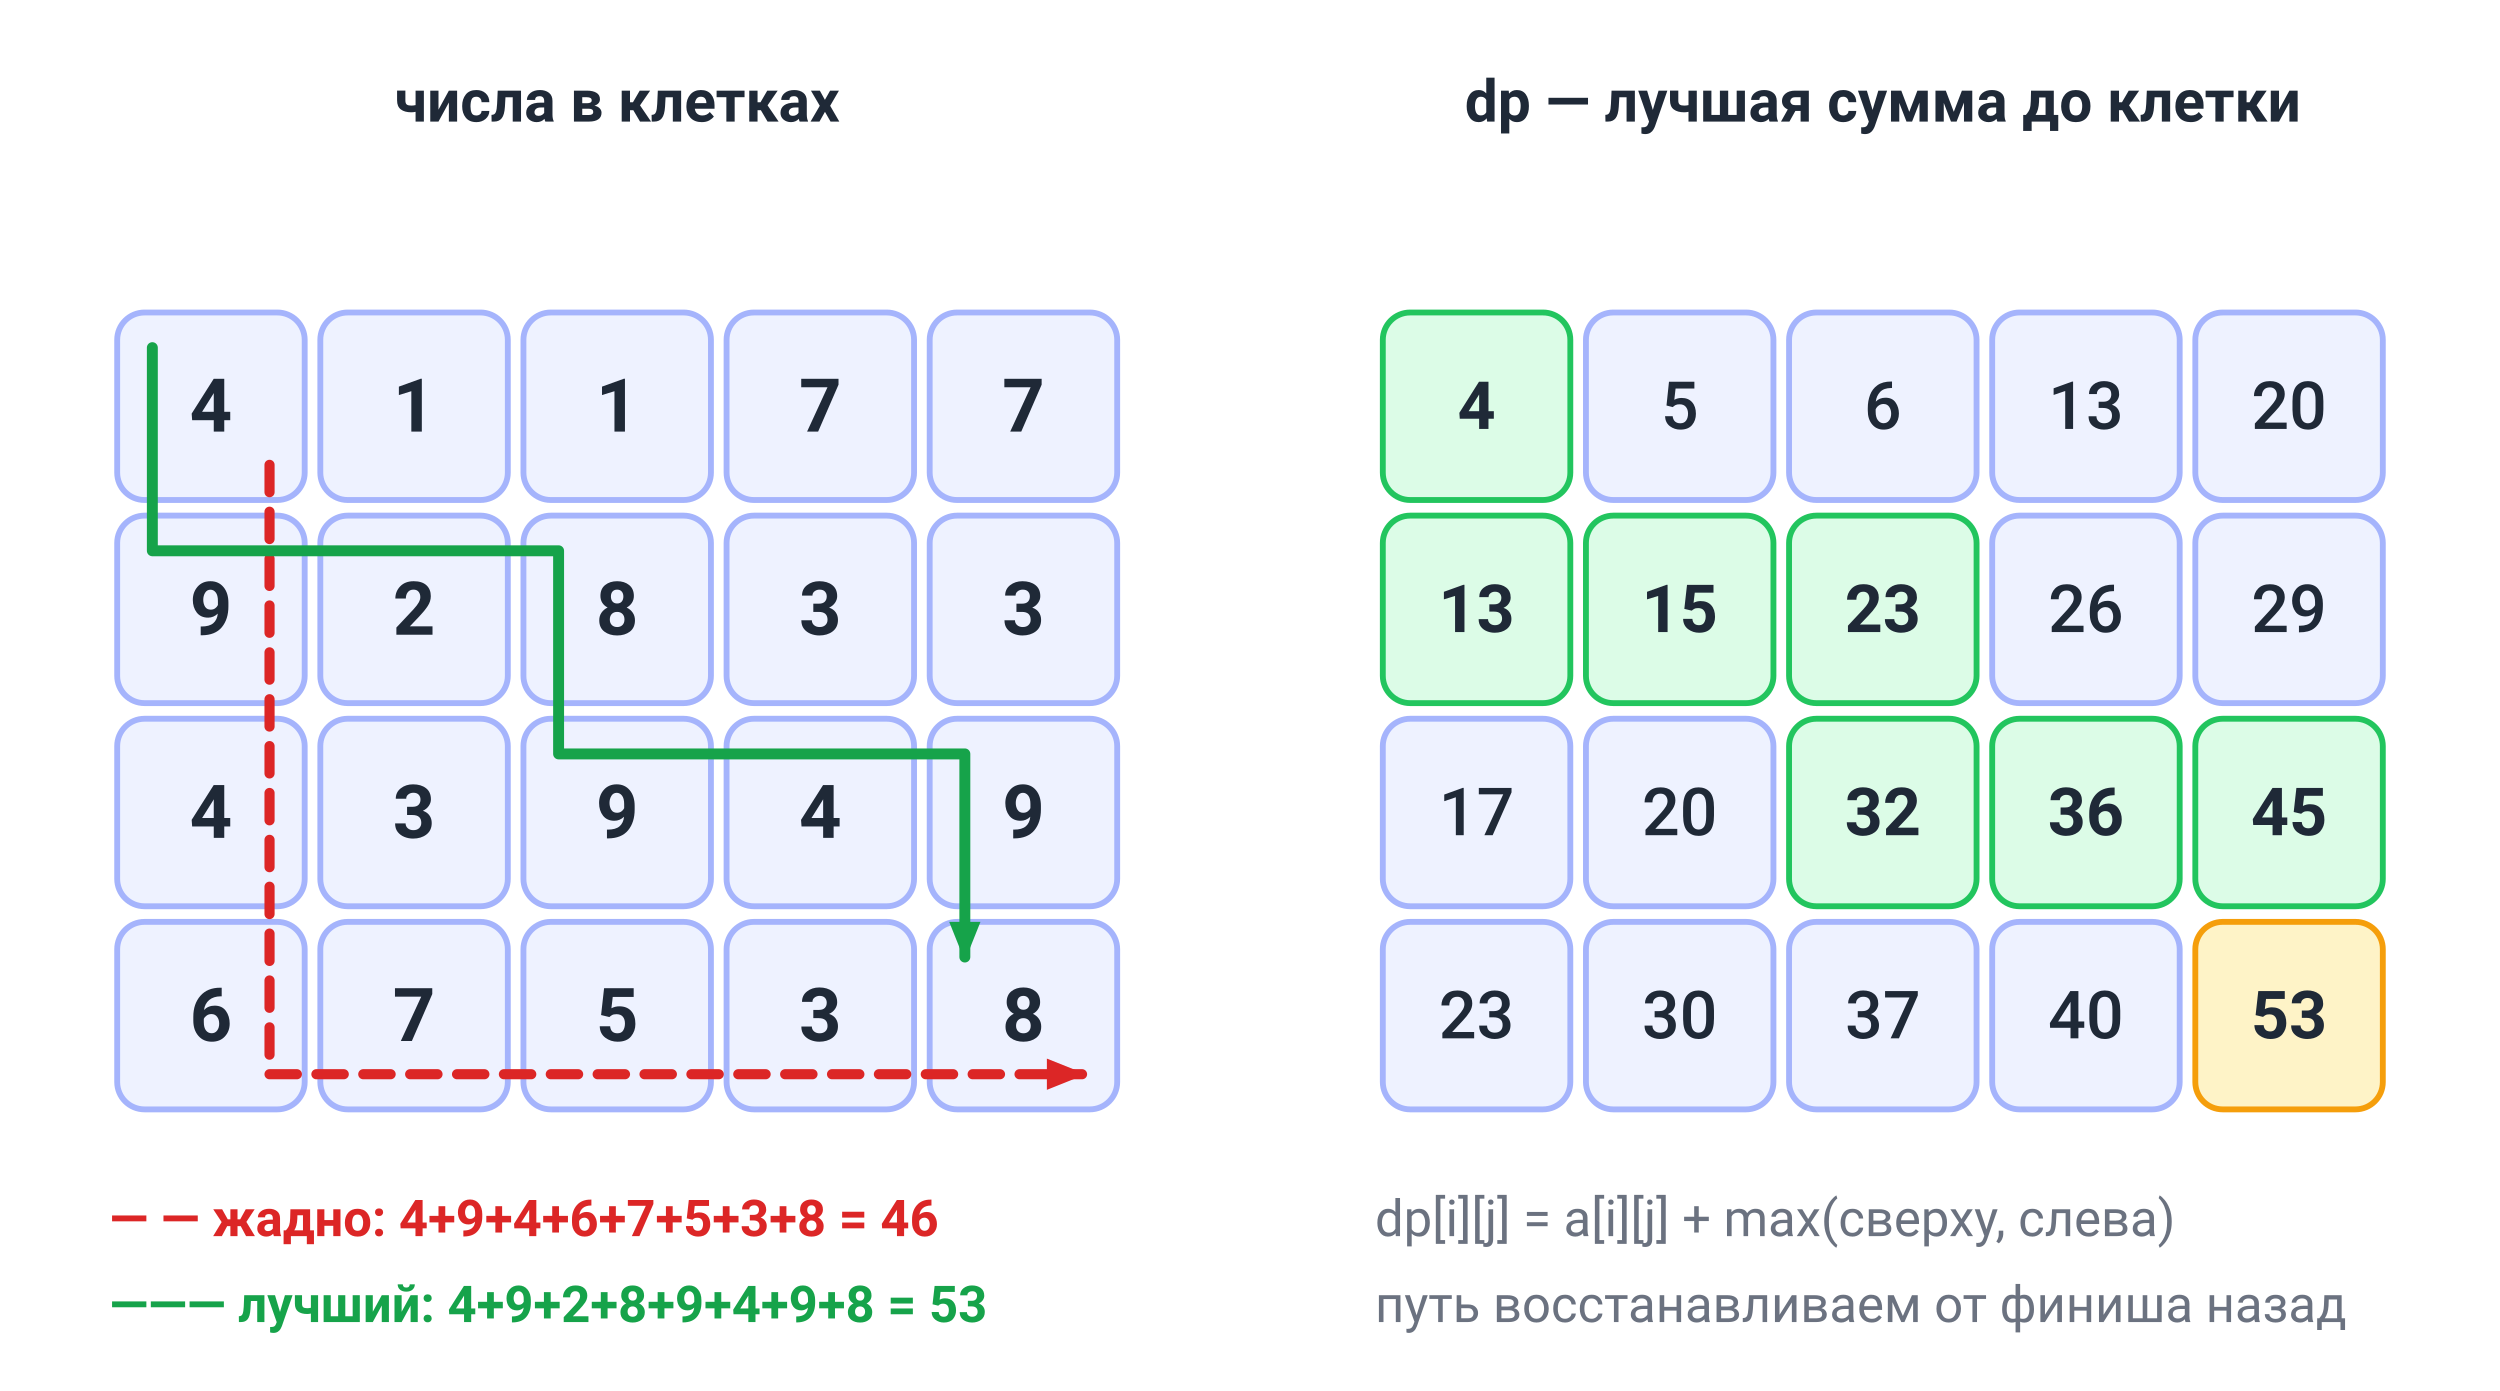
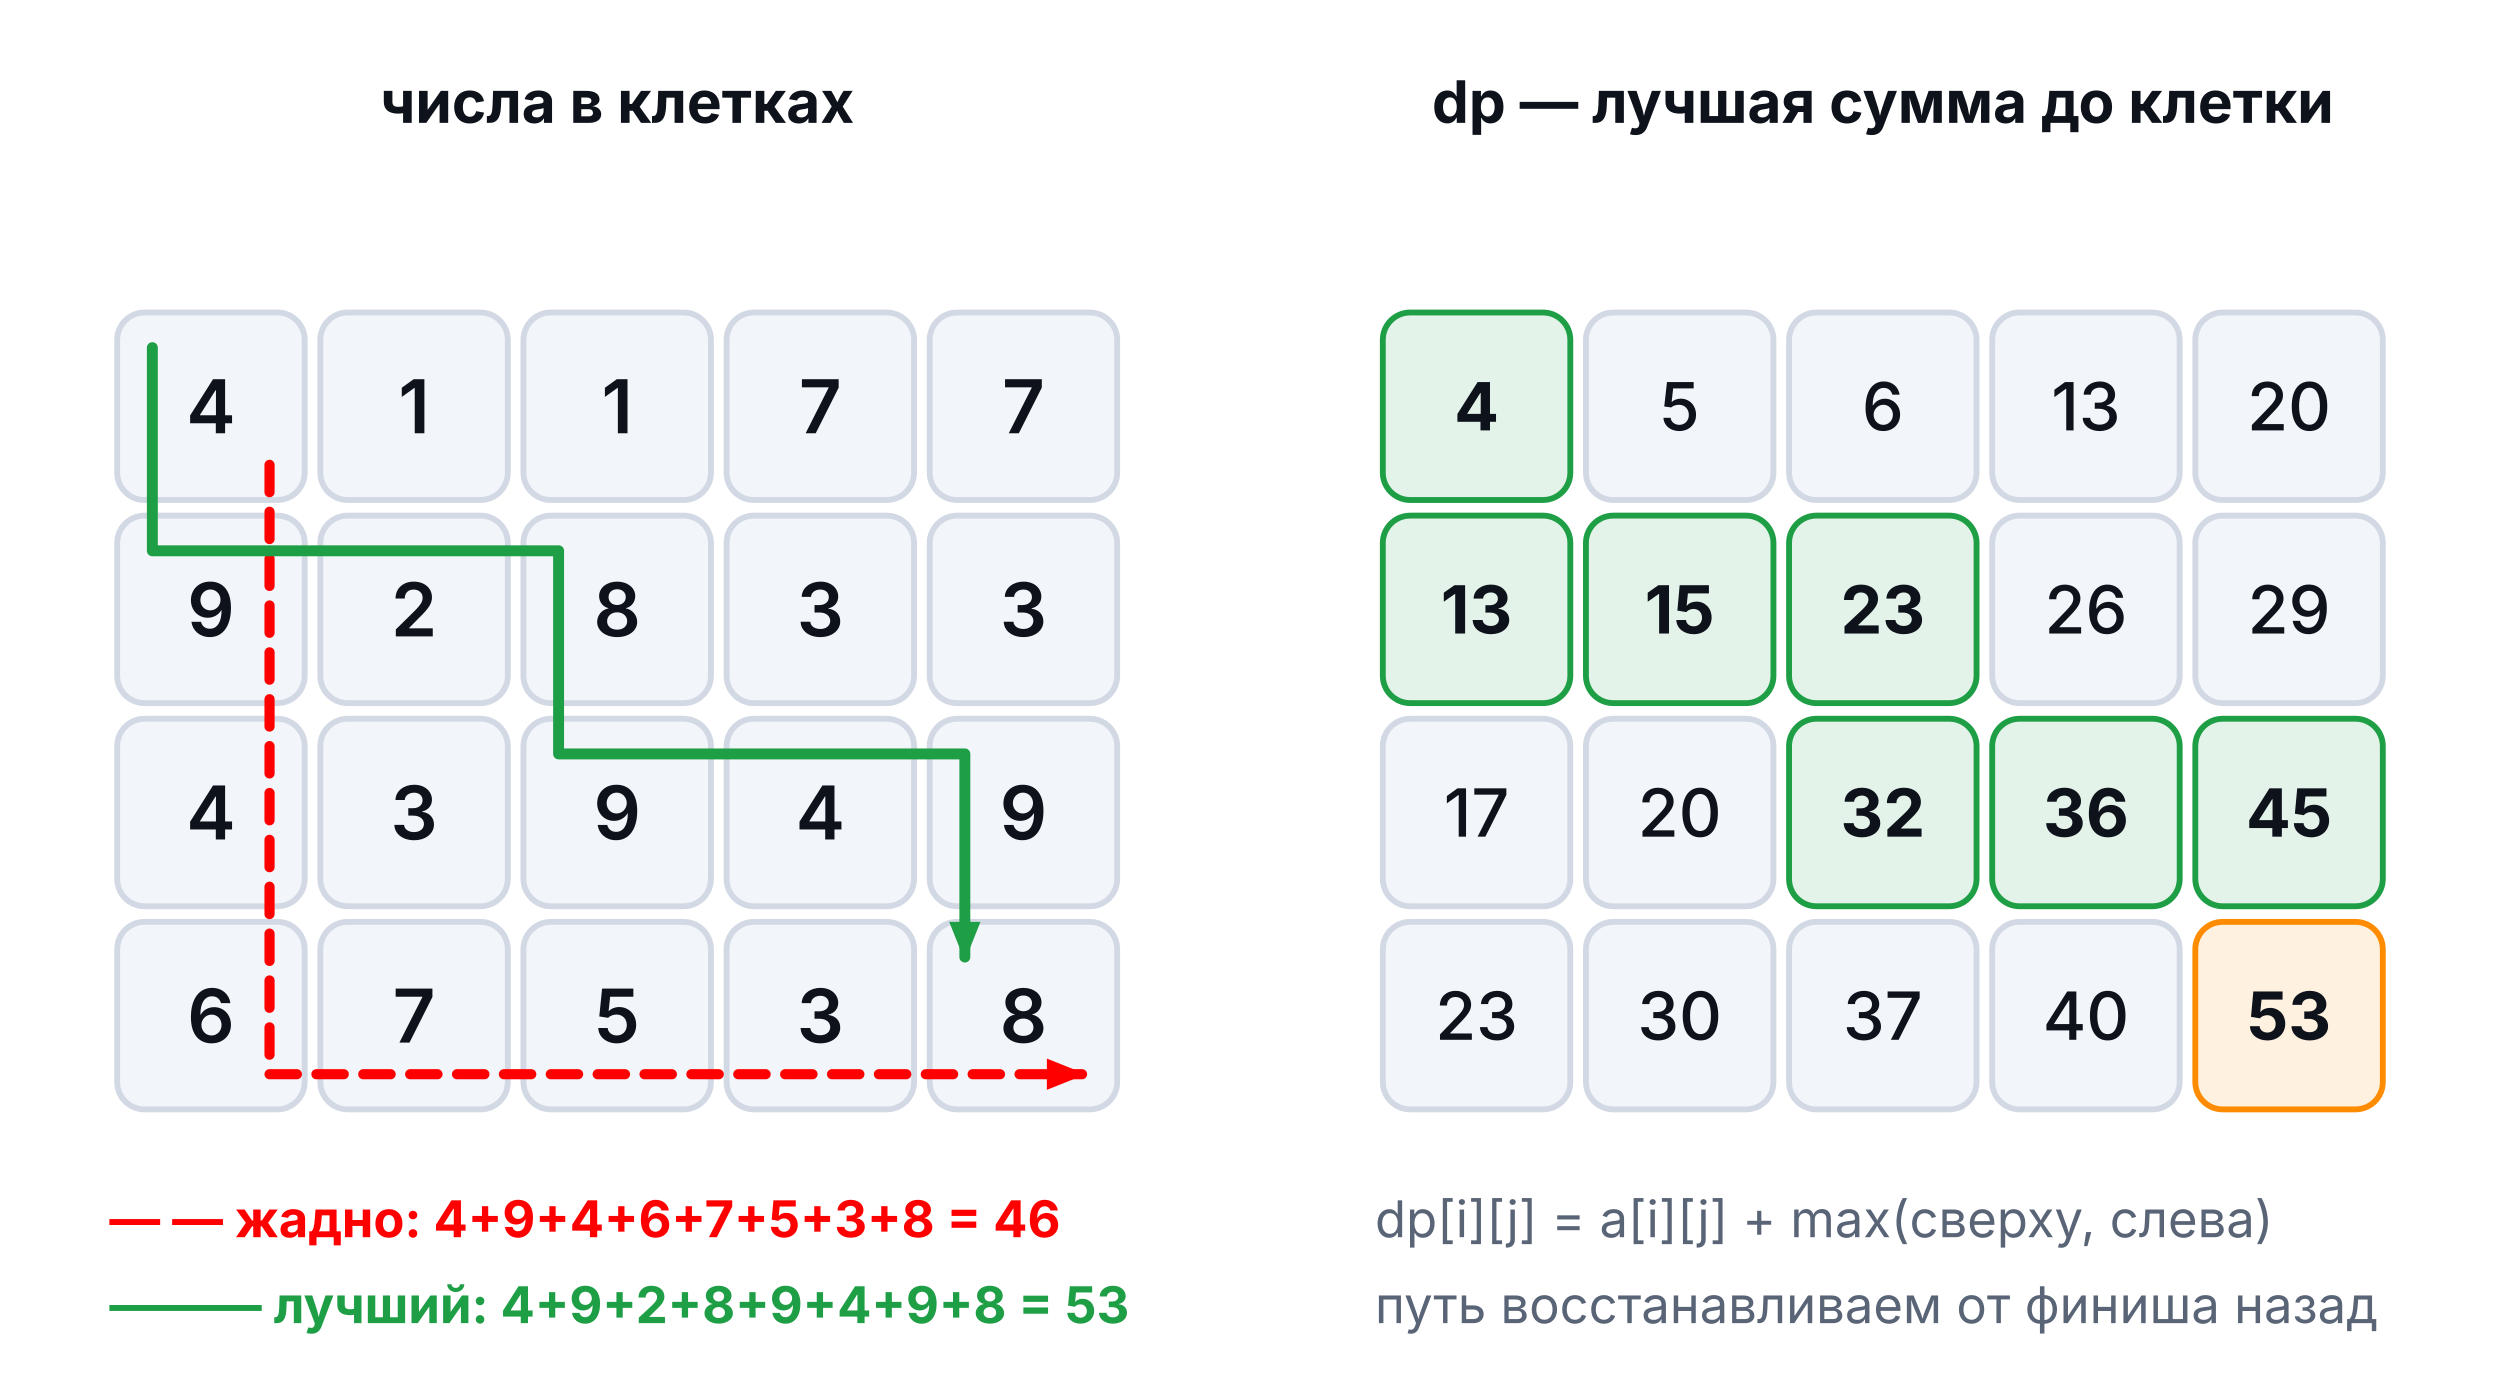
- <svg xmlns="http://www.w3.org/2000/svg" width="640" height="356" viewBox="0 0 640 356" font-family="'Segoe UI', Roboto, 'Helvetica Neue', Arial, sans-serif" role="img">
+ <svg xmlns="http://www.w3.org/2000/svg" width="640" height="356" viewBox="0 0 640 356" font-family="Inter, system-ui, 'Segoe UI', Roboto, Arial, sans-serif" role="img">
  <defs>
    <marker id="ah-good" viewBox="0 0 10 10" refX="9" refY="5" markerWidth="10" markerHeight="10" markerUnits="userSpaceOnUse" orient="auto-start-reverse">
-       <path d="M0,1 L10,5 L0,9 z" fill="#16a34a" />
+       <path d="M0,1 L10,5 L0,9 z" fill="#1e9e45" />
    </marker>
    <marker id="ah-red" viewBox="0 0 10 10" refX="9" refY="5" markerWidth="10" markerHeight="10" markerUnits="userSpaceOnUse" orient="auto-start-reverse">
-       <path d="M0,1 L10,5 L0,9 z" fill="#dc2626" />
+       <path d="M0,1 L10,5 L0,9 z" fill="#ff0000" />
    </marker>
  </defs>
-   <text x="158.0" y="26.0" font-size="15" fill="#1f2937" font-weight="700" text-anchor="middle" dominant-baseline="central">числа в клетках</text>
-   <text x="482.0" y="26.0" font-size="15" fill="#1f2937" font-weight="700" text-anchor="middle" dominant-baseline="central">dp — лучшая сумма до клетки</text>
-   <rect x="30.0" y="80.0" width="48.0" height="48.0" rx="7" fill="#eef2ff" stroke="#a5b4fc" stroke-width="1.5" />
-   <text x="54.0" y="104.0" font-size="19" fill="#1f2937" font-weight="600" text-anchor="middle" dominant-baseline="central">4</text>
-   <rect x="354.0" y="80.0" width="48.0" height="48.0" rx="7" fill="#dcfce7" stroke="#22c55e" stroke-width="1.5" />
-   <text x="378.0" y="104.0" font-size="17" fill="#1f2937" font-weight="700" text-anchor="middle" dominant-baseline="central">4</text>
-   <rect x="82.0" y="80.0" width="48.0" height="48.0" rx="7" fill="#eef2ff" stroke="#a5b4fc" stroke-width="1.5" />
-   <text x="106.0" y="104.0" font-size="19" fill="#1f2937" font-weight="600" text-anchor="middle" dominant-baseline="central">1</text>
-   <rect x="406.0" y="80.0" width="48.0" height="48.0" rx="7" fill="#eef2ff" stroke="#a5b4fc" stroke-width="1.5" />
-   <text x="430.0" y="104.0" font-size="17" fill="#1f2937" font-weight="500" text-anchor="middle" dominant-baseline="central">5</text>
-   <rect x="134.0" y="80.0" width="48.0" height="48.0" rx="7" fill="#eef2ff" stroke="#a5b4fc" stroke-width="1.5" />
-   <text x="158.0" y="104.0" font-size="19" fill="#1f2937" font-weight="600" text-anchor="middle" dominant-baseline="central">1</text>
-   <rect x="458.0" y="80.0" width="48.0" height="48.0" rx="7" fill="#eef2ff" stroke="#a5b4fc" stroke-width="1.5" />
-   <text x="482.0" y="104.0" font-size="17" fill="#1f2937" font-weight="500" text-anchor="middle" dominant-baseline="central">6</text>
-   <rect x="186.0" y="80.0" width="48.0" height="48.0" rx="7" fill="#eef2ff" stroke="#a5b4fc" stroke-width="1.5" />
-   <text x="210.0" y="104.0" font-size="19" fill="#1f2937" font-weight="600" text-anchor="middle" dominant-baseline="central">7</text>
-   <rect x="510.0" y="80.0" width="48.0" height="48.0" rx="7" fill="#eef2ff" stroke="#a5b4fc" stroke-width="1.5" />
-   <text x="534.0" y="104.0" font-size="17" fill="#1f2937" font-weight="500" text-anchor="middle" dominant-baseline="central">13</text>
-   <rect x="238.0" y="80.0" width="48.0" height="48.0" rx="7" fill="#eef2ff" stroke="#a5b4fc" stroke-width="1.5" />
-   <text x="262.0" y="104.0" font-size="19" fill="#1f2937" font-weight="600" text-anchor="middle" dominant-baseline="central">7</text>
-   <rect x="562.0" y="80.0" width="48.0" height="48.0" rx="7" fill="#eef2ff" stroke="#a5b4fc" stroke-width="1.5" />
-   <text x="586.0" y="104.0" font-size="17" fill="#1f2937" font-weight="500" text-anchor="middle" dominant-baseline="central">20</text>
-   <rect x="30.0" y="132.0" width="48.0" height="48.0" rx="7" fill="#eef2ff" stroke="#a5b4fc" stroke-width="1.5" />
-   <text x="54.0" y="156.0" font-size="19" fill="#1f2937" font-weight="600" text-anchor="middle" dominant-baseline="central">9</text>
-   <rect x="354.0" y="132.0" width="48.0" height="48.0" rx="7" fill="#dcfce7" stroke="#22c55e" stroke-width="1.5" />
-   <text x="378.0" y="156.0" font-size="17" fill="#1f2937" font-weight="700" text-anchor="middle" dominant-baseline="central">13</text>
-   <rect x="82.0" y="132.0" width="48.0" height="48.0" rx="7" fill="#eef2ff" stroke="#a5b4fc" stroke-width="1.5" />
-   <text x="106.0" y="156.0" font-size="19" fill="#1f2937" font-weight="600" text-anchor="middle" dominant-baseline="central">2</text>
-   <rect x="406.0" y="132.0" width="48.0" height="48.0" rx="7" fill="#dcfce7" stroke="#22c55e" stroke-width="1.5" />
-   <text x="430.0" y="156.0" font-size="17" fill="#1f2937" font-weight="700" text-anchor="middle" dominant-baseline="central">15</text>
-   <rect x="134.0" y="132.0" width="48.0" height="48.0" rx="7" fill="#eef2ff" stroke="#a5b4fc" stroke-width="1.5" />
-   <text x="158.0" y="156.0" font-size="19" fill="#1f2937" font-weight="600" text-anchor="middle" dominant-baseline="central">8</text>
-   <rect x="458.0" y="132.0" width="48.0" height="48.0" rx="7" fill="#dcfce7" stroke="#22c55e" stroke-width="1.5" />
-   <text x="482.0" y="156.0" font-size="17" fill="#1f2937" font-weight="700" text-anchor="middle" dominant-baseline="central">23</text>
-   <rect x="186.0" y="132.0" width="48.0" height="48.0" rx="7" fill="#eef2ff" stroke="#a5b4fc" stroke-width="1.5" />
-   <text x="210.0" y="156.0" font-size="19" fill="#1f2937" font-weight="600" text-anchor="middle" dominant-baseline="central">3</text>
-   <rect x="510.0" y="132.0" width="48.0" height="48.0" rx="7" fill="#eef2ff" stroke="#a5b4fc" stroke-width="1.5" />
-   <text x="534.0" y="156.0" font-size="17" fill="#1f2937" font-weight="500" text-anchor="middle" dominant-baseline="central">26</text>
-   <rect x="238.0" y="132.0" width="48.0" height="48.0" rx="7" fill="#eef2ff" stroke="#a5b4fc" stroke-width="1.5" />
-   <text x="262.0" y="156.0" font-size="19" fill="#1f2937" font-weight="600" text-anchor="middle" dominant-baseline="central">3</text>
-   <rect x="562.0" y="132.0" width="48.0" height="48.0" rx="7" fill="#eef2ff" stroke="#a5b4fc" stroke-width="1.5" />
-   <text x="586.0" y="156.0" font-size="17" fill="#1f2937" font-weight="500" text-anchor="middle" dominant-baseline="central">29</text>
-   <rect x="30.0" y="184.0" width="48.0" height="48.0" rx="7" fill="#eef2ff" stroke="#a5b4fc" stroke-width="1.5" />
-   <text x="54.0" y="208.0" font-size="19" fill="#1f2937" font-weight="600" text-anchor="middle" dominant-baseline="central">4</text>
-   <rect x="354.0" y="184.0" width="48.0" height="48.0" rx="7" fill="#eef2ff" stroke="#a5b4fc" stroke-width="1.5" />
-   <text x="378.0" y="208.0" font-size="17" fill="#1f2937" font-weight="500" text-anchor="middle" dominant-baseline="central">17</text>
-   <rect x="82.0" y="184.0" width="48.0" height="48.0" rx="7" fill="#eef2ff" stroke="#a5b4fc" stroke-width="1.5" />
-   <text x="106.0" y="208.0" font-size="19" fill="#1f2937" font-weight="600" text-anchor="middle" dominant-baseline="central">3</text>
-   <rect x="406.0" y="184.0" width="48.0" height="48.0" rx="7" fill="#eef2ff" stroke="#a5b4fc" stroke-width="1.5" />
-   <text x="430.0" y="208.0" font-size="17" fill="#1f2937" font-weight="500" text-anchor="middle" dominant-baseline="central">20</text>
-   <rect x="134.0" y="184.0" width="48.0" height="48.0" rx="7" fill="#eef2ff" stroke="#a5b4fc" stroke-width="1.5" />
-   <text x="158.0" y="208.0" font-size="19" fill="#1f2937" font-weight="600" text-anchor="middle" dominant-baseline="central">9</text>
-   <rect x="458.0" y="184.0" width="48.0" height="48.0" rx="7" fill="#dcfce7" stroke="#22c55e" stroke-width="1.5" />
-   <text x="482.0" y="208.0" font-size="17" fill="#1f2937" font-weight="700" text-anchor="middle" dominant-baseline="central">32</text>
-   <rect x="186.0" y="184.0" width="48.0" height="48.0" rx="7" fill="#eef2ff" stroke="#a5b4fc" stroke-width="1.5" />
-   <text x="210.0" y="208.0" font-size="19" fill="#1f2937" font-weight="600" text-anchor="middle" dominant-baseline="central">4</text>
-   <rect x="510.0" y="184.0" width="48.0" height="48.0" rx="7" fill="#dcfce7" stroke="#22c55e" stroke-width="1.5" />
-   <text x="534.0" y="208.0" font-size="17" fill="#1f2937" font-weight="700" text-anchor="middle" dominant-baseline="central">36</text>
-   <rect x="238.0" y="184.0" width="48.0" height="48.0" rx="7" fill="#eef2ff" stroke="#a5b4fc" stroke-width="1.5" />
-   <text x="262.0" y="208.0" font-size="19" fill="#1f2937" font-weight="600" text-anchor="middle" dominant-baseline="central">9</text>
-   <rect x="562.0" y="184.0" width="48.0" height="48.0" rx="7" fill="#dcfce7" stroke="#22c55e" stroke-width="1.5" />
-   <text x="586.0" y="208.0" font-size="17" fill="#1f2937" font-weight="700" text-anchor="middle" dominant-baseline="central">45</text>
-   <rect x="30.0" y="236.0" width="48.0" height="48.0" rx="7" fill="#eef2ff" stroke="#a5b4fc" stroke-width="1.5" />
-   <text x="54.0" y="260.0" font-size="19" fill="#1f2937" font-weight="600" text-anchor="middle" dominant-baseline="central">6</text>
-   <rect x="354.0" y="236.0" width="48.0" height="48.0" rx="7" fill="#eef2ff" stroke="#a5b4fc" stroke-width="1.5" />
-   <text x="378.0" y="260.0" font-size="17" fill="#1f2937" font-weight="500" text-anchor="middle" dominant-baseline="central">23</text>
-   <rect x="82.0" y="236.0" width="48.0" height="48.0" rx="7" fill="#eef2ff" stroke="#a5b4fc" stroke-width="1.5" />
-   <text x="106.0" y="260.0" font-size="19" fill="#1f2937" font-weight="600" text-anchor="middle" dominant-baseline="central">7</text>
-   <rect x="406.0" y="236.0" width="48.0" height="48.0" rx="7" fill="#eef2ff" stroke="#a5b4fc" stroke-width="1.5" />
-   <text x="430.0" y="260.0" font-size="17" fill="#1f2937" font-weight="500" text-anchor="middle" dominant-baseline="central">30</text>
-   <rect x="134.0" y="236.0" width="48.0" height="48.0" rx="7" fill="#eef2ff" stroke="#a5b4fc" stroke-width="1.5" />
-   <text x="158.0" y="260.0" font-size="19" fill="#1f2937" font-weight="600" text-anchor="middle" dominant-baseline="central">5</text>
-   <rect x="458.0" y="236.0" width="48.0" height="48.0" rx="7" fill="#eef2ff" stroke="#a5b4fc" stroke-width="1.5" />
-   <text x="482.0" y="260.0" font-size="17" fill="#1f2937" font-weight="500" text-anchor="middle" dominant-baseline="central">37</text>
-   <rect x="186.0" y="236.0" width="48.0" height="48.0" rx="7" fill="#eef2ff" stroke="#a5b4fc" stroke-width="1.5" />
-   <text x="210.0" y="260.0" font-size="19" fill="#1f2937" font-weight="600" text-anchor="middle" dominant-baseline="central">3</text>
-   <rect x="510.0" y="236.0" width="48.0" height="48.0" rx="7" fill="#eef2ff" stroke="#a5b4fc" stroke-width="1.5" />
-   <text x="534.0" y="260.0" font-size="17" fill="#1f2937" font-weight="500" text-anchor="middle" dominant-baseline="central">40</text>
-   <rect x="238.0" y="236.0" width="48.0" height="48.0" rx="7" fill="#eef2ff" stroke="#a5b4fc" stroke-width="1.5" />
-   <text x="262.0" y="260.0" font-size="19" fill="#1f2937" font-weight="600" text-anchor="middle" dominant-baseline="central">8</text>
-   <rect x="562.0" y="236.0" width="48.0" height="48.0" rx="7" fill="#fef3c7" stroke="#f59e0b" stroke-width="1.5" />
-   <text x="586.0" y="260.0" font-size="17" fill="#1f2937" font-weight="700" text-anchor="middle" dominant-baseline="central">53</text>
-   <path d="M69,119 L69,171 L69,223 L69,275 L121,275 L173,275 L225,275 L277,275" fill="none" stroke="#dc2626" stroke-width="2.6" stroke-linecap="round" stroke-linejoin="round" stroke-dasharray="7 5" marker-end="url(#ah-red)" />
-   <path d="M39,89 L39,141 L91,141 L143,141 L143,193 L195,193 L247,193 L247,245" fill="none" stroke="#16a34a" stroke-width="2.8" stroke-linecap="round" stroke-linejoin="round" marker-end="url(#ah-good)" />
-   <text x="28.0" y="312.0" font-size="13" fill="#dc2626" font-weight="700" text-anchor="start" dominant-baseline="central">— — жадно: 4+9+4+6+7+5+3+8 = 46</text>
-   <text x="28.0" y="334.0" font-size="13" fill="#16a34a" font-weight="700" text-anchor="start" dominant-baseline="central">——— лучший: 4+9+2+8+9+4+9+8 = 53</text>
-   <text x="352.0" y="312.0" font-size="13" fill="#6b7280" font-weight="400" text-anchor="start" dominant-baseline="central">dp[i][j] = a[i][j] + max(сверху, слева)</text>
-   <text x="352.0" y="334.0" font-size="13" fill="#6b7280" font-weight="400" text-anchor="start" dominant-baseline="central">путь восстанавливаем от финиша назад</text>
+   <text x="158.0" y="26.0" font-size="15" fill="#0d121b" font-weight="700" text-anchor="middle" dominant-baseline="central">числа в клетках</text>
+   <text x="482.0" y="26.0" font-size="15" fill="#0d121b" font-weight="700" text-anchor="middle" dominant-baseline="central">dp — лучшая сумма до клетки</text>
+   <rect x="30.0" y="80.0" width="48.0" height="48.0" rx="7" fill="#f2f5f9" stroke="#d2d9e4" stroke-width="1.5" />
+   <text x="54.0" y="104.0" font-size="19" fill="#0d121b" font-weight="600" text-anchor="middle" dominant-baseline="central">4</text>
+   <rect x="354.0" y="80.0" width="48.0" height="48.0" rx="7" fill="#e4f3e9" stroke="#1e9e45" stroke-width="1.5" />
+   <text x="378.0" y="104.0" font-size="17" fill="#0d121b" font-weight="700" text-anchor="middle" dominant-baseline="central">4</text>
+   <rect x="82.0" y="80.0" width="48.0" height="48.0" rx="7" fill="#f2f5f9" stroke="#d2d9e4" stroke-width="1.5" />
+   <text x="106.0" y="104.0" font-size="19" fill="#0d121b" font-weight="600" text-anchor="middle" dominant-baseline="central">1</text>
+   <rect x="406.0" y="80.0" width="48.0" height="48.0" rx="7" fill="#f2f5f9" stroke="#d2d9e4" stroke-width="1.5" />
+   <text x="430.0" y="104.0" font-size="17" fill="#0d121b" font-weight="500" text-anchor="middle" dominant-baseline="central">5</text>
+   <rect x="134.0" y="80.0" width="48.0" height="48.0" rx="7" fill="#f2f5f9" stroke="#d2d9e4" stroke-width="1.5" />
+   <text x="158.0" y="104.0" font-size="19" fill="#0d121b" font-weight="600" text-anchor="middle" dominant-baseline="central">1</text>
+   <rect x="458.0" y="80.0" width="48.0" height="48.0" rx="7" fill="#f2f5f9" stroke="#d2d9e4" stroke-width="1.5" />
+   <text x="482.0" y="104.0" font-size="17" fill="#0d121b" font-weight="500" text-anchor="middle" dominant-baseline="central">6</text>
+   <rect x="186.0" y="80.0" width="48.0" height="48.0" rx="7" fill="#f2f5f9" stroke="#d2d9e4" stroke-width="1.5" />
+   <text x="210.0" y="104.0" font-size="19" fill="#0d121b" font-weight="600" text-anchor="middle" dominant-baseline="central">7</text>
+   <rect x="510.0" y="80.0" width="48.0" height="48.0" rx="7" fill="#f2f5f9" stroke="#d2d9e4" stroke-width="1.5" />
+   <text x="534.0" y="104.0" font-size="17" fill="#0d121b" font-weight="500" text-anchor="middle" dominant-baseline="central">13</text>
+   <rect x="238.0" y="80.0" width="48.0" height="48.0" rx="7" fill="#f2f5f9" stroke="#d2d9e4" stroke-width="1.5" />
+   <text x="262.0" y="104.0" font-size="19" fill="#0d121b" font-weight="600" text-anchor="middle" dominant-baseline="central">7</text>
+   <rect x="562.0" y="80.0" width="48.0" height="48.0" rx="7" fill="#f2f5f9" stroke="#d2d9e4" stroke-width="1.5" />
+   <text x="586.0" y="104.0" font-size="17" fill="#0d121b" font-weight="500" text-anchor="middle" dominant-baseline="central">20</text>
+   <rect x="30.0" y="132.0" width="48.0" height="48.0" rx="7" fill="#f2f5f9" stroke="#d2d9e4" stroke-width="1.5" />
+   <text x="54.0" y="156.0" font-size="19" fill="#0d121b" font-weight="600" text-anchor="middle" dominant-baseline="central">9</text>
+   <rect x="354.0" y="132.0" width="48.0" height="48.0" rx="7" fill="#e4f3e9" stroke="#1e9e45" stroke-width="1.5" />
+   <text x="378.0" y="156.0" font-size="17" fill="#0d121b" font-weight="700" text-anchor="middle" dominant-baseline="central">13</text>
+   <rect x="82.0" y="132.0" width="48.0" height="48.0" rx="7" fill="#f2f5f9" stroke="#d2d9e4" stroke-width="1.5" />
+   <text x="106.0" y="156.0" font-size="19" fill="#0d121b" font-weight="600" text-anchor="middle" dominant-baseline="central">2</text>
+   <rect x="406.0" y="132.0" width="48.0" height="48.0" rx="7" fill="#e4f3e9" stroke="#1e9e45" stroke-width="1.5" />
+   <text x="430.0" y="156.0" font-size="17" fill="#0d121b" font-weight="700" text-anchor="middle" dominant-baseline="central">15</text>
+   <rect x="134.0" y="132.0" width="48.0" height="48.0" rx="7" fill="#f2f5f9" stroke="#d2d9e4" stroke-width="1.5" />
+   <text x="158.0" y="156.0" font-size="19" fill="#0d121b" font-weight="600" text-anchor="middle" dominant-baseline="central">8</text>
+   <rect x="458.0" y="132.0" width="48.0" height="48.0" rx="7" fill="#e4f3e9" stroke="#1e9e45" stroke-width="1.5" />
+   <text x="482.0" y="156.0" font-size="17" fill="#0d121b" font-weight="700" text-anchor="middle" dominant-baseline="central">23</text>
+   <rect x="186.0" y="132.0" width="48.0" height="48.0" rx="7" fill="#f2f5f9" stroke="#d2d9e4" stroke-width="1.5" />
+   <text x="210.0" y="156.0" font-size="19" fill="#0d121b" font-weight="600" text-anchor="middle" dominant-baseline="central">3</text>
+   <rect x="510.0" y="132.0" width="48.0" height="48.0" rx="7" fill="#f2f5f9" stroke="#d2d9e4" stroke-width="1.5" />
+   <text x="534.0" y="156.0" font-size="17" fill="#0d121b" font-weight="500" text-anchor="middle" dominant-baseline="central">26</text>
+   <rect x="238.0" y="132.0" width="48.0" height="48.0" rx="7" fill="#f2f5f9" stroke="#d2d9e4" stroke-width="1.5" />
+   <text x="262.0" y="156.0" font-size="19" fill="#0d121b" font-weight="600" text-anchor="middle" dominant-baseline="central">3</text>
+   <rect x="562.0" y="132.0" width="48.0" height="48.0" rx="7" fill="#f2f5f9" stroke="#d2d9e4" stroke-width="1.5" />
+   <text x="586.0" y="156.0" font-size="17" fill="#0d121b" font-weight="500" text-anchor="middle" dominant-baseline="central">29</text>
+   <rect x="30.0" y="184.0" width="48.0" height="48.0" rx="7" fill="#f2f5f9" stroke="#d2d9e4" stroke-width="1.5" />
+   <text x="54.0" y="208.0" font-size="19" fill="#0d121b" font-weight="600" text-anchor="middle" dominant-baseline="central">4</text>
+   <rect x="354.0" y="184.0" width="48.0" height="48.0" rx="7" fill="#f2f5f9" stroke="#d2d9e4" stroke-width="1.5" />
+   <text x="378.0" y="208.0" font-size="17" fill="#0d121b" font-weight="500" text-anchor="middle" dominant-baseline="central">17</text>
+   <rect x="82.0" y="184.0" width="48.0" height="48.0" rx="7" fill="#f2f5f9" stroke="#d2d9e4" stroke-width="1.5" />
+   <text x="106.0" y="208.0" font-size="19" fill="#0d121b" font-weight="600" text-anchor="middle" dominant-baseline="central">3</text>
+   <rect x="406.0" y="184.0" width="48.0" height="48.0" rx="7" fill="#f2f5f9" stroke="#d2d9e4" stroke-width="1.5" />
+   <text x="430.0" y="208.0" font-size="17" fill="#0d121b" font-weight="500" text-anchor="middle" dominant-baseline="central">20</text>
+   <rect x="134.0" y="184.0" width="48.0" height="48.0" rx="7" fill="#f2f5f9" stroke="#d2d9e4" stroke-width="1.5" />
+   <text x="158.0" y="208.0" font-size="19" fill="#0d121b" font-weight="600" text-anchor="middle" dominant-baseline="central">9</text>
+   <rect x="458.0" y="184.0" width="48.0" height="48.0" rx="7" fill="#e4f3e9" stroke="#1e9e45" stroke-width="1.5" />
+   <text x="482.0" y="208.0" font-size="17" fill="#0d121b" font-weight="700" text-anchor="middle" dominant-baseline="central">32</text>
+   <rect x="186.0" y="184.0" width="48.0" height="48.0" rx="7" fill="#f2f5f9" stroke="#d2d9e4" stroke-width="1.5" />
+   <text x="210.0" y="208.0" font-size="19" fill="#0d121b" font-weight="600" text-anchor="middle" dominant-baseline="central">4</text>
+   <rect x="510.0" y="184.0" width="48.0" height="48.0" rx="7" fill="#e4f3e9" stroke="#1e9e45" stroke-width="1.5" />
+   <text x="534.0" y="208.0" font-size="17" fill="#0d121b" font-weight="700" text-anchor="middle" dominant-baseline="central">36</text>
+   <rect x="238.0" y="184.0" width="48.0" height="48.0" rx="7" fill="#f2f5f9" stroke="#d2d9e4" stroke-width="1.5" />
+   <text x="262.0" y="208.0" font-size="19" fill="#0d121b" font-weight="600" text-anchor="middle" dominant-baseline="central">9</text>
+   <rect x="562.0" y="184.0" width="48.0" height="48.0" rx="7" fill="#e4f3e9" stroke="#1e9e45" stroke-width="1.5" />
+   <text x="586.0" y="208.0" font-size="17" fill="#0d121b" font-weight="700" text-anchor="middle" dominant-baseline="central">45</text>
+   <rect x="30.0" y="236.0" width="48.0" height="48.0" rx="7" fill="#f2f5f9" stroke="#d2d9e4" stroke-width="1.5" />
+   <text x="54.0" y="260.0" font-size="19" fill="#0d121b" font-weight="600" text-anchor="middle" dominant-baseline="central">6</text>
+   <rect x="354.0" y="236.0" width="48.0" height="48.0" rx="7" fill="#f2f5f9" stroke="#d2d9e4" stroke-width="1.5" />
+   <text x="378.0" y="260.0" font-size="17" fill="#0d121b" font-weight="500" text-anchor="middle" dominant-baseline="central">23</text>
+   <rect x="82.0" y="236.0" width="48.0" height="48.0" rx="7" fill="#f2f5f9" stroke="#d2d9e4" stroke-width="1.5" />
+   <text x="106.0" y="260.0" font-size="19" fill="#0d121b" font-weight="600" text-anchor="middle" dominant-baseline="central">7</text>
+   <rect x="406.0" y="236.0" width="48.0" height="48.0" rx="7" fill="#f2f5f9" stroke="#d2d9e4" stroke-width="1.5" />
+   <text x="430.0" y="260.0" font-size="17" fill="#0d121b" font-weight="500" text-anchor="middle" dominant-baseline="central">30</text>
+   <rect x="134.0" y="236.0" width="48.0" height="48.0" rx="7" fill="#f2f5f9" stroke="#d2d9e4" stroke-width="1.5" />
+   <text x="158.0" y="260.0" font-size="19" fill="#0d121b" font-weight="600" text-anchor="middle" dominant-baseline="central">5</text>
+   <rect x="458.0" y="236.0" width="48.0" height="48.0" rx="7" fill="#f2f5f9" stroke="#d2d9e4" stroke-width="1.5" />
+   <text x="482.0" y="260.0" font-size="17" fill="#0d121b" font-weight="500" text-anchor="middle" dominant-baseline="central">37</text>
+   <rect x="186.0" y="236.0" width="48.0" height="48.0" rx="7" fill="#f2f5f9" stroke="#d2d9e4" stroke-width="1.5" />
+   <text x="210.0" y="260.0" font-size="19" fill="#0d121b" font-weight="600" text-anchor="middle" dominant-baseline="central">3</text>
+   <rect x="510.0" y="236.0" width="48.0" height="48.0" rx="7" fill="#f2f5f9" stroke="#d2d9e4" stroke-width="1.5" />
+   <text x="534.0" y="260.0" font-size="17" fill="#0d121b" font-weight="500" text-anchor="middle" dominant-baseline="central">40</text>
+   <rect x="238.0" y="236.0" width="48.0" height="48.0" rx="7" fill="#f2f5f9" stroke="#d2d9e4" stroke-width="1.5" />
+   <text x="262.0" y="260.0" font-size="19" fill="#0d121b" font-weight="600" text-anchor="middle" dominant-baseline="central">8</text>
+   <rect x="562.0" y="236.0" width="48.0" height="48.0" rx="7" fill="#fff1e0" stroke="#ff8c00" stroke-width="1.5" />
+   <text x="586.0" y="260.0" font-size="17" fill="#0d121b" font-weight="700" text-anchor="middle" dominant-baseline="central">53</text>
+   <path d="M69,119 L69,171 L69,223 L69,275 L121,275 L173,275 L225,275 L277,275" fill="none" stroke="#ff0000" stroke-width="2.6" stroke-linecap="round" stroke-linejoin="round" stroke-dasharray="7 5" marker-end="url(#ah-red)" />
+   <path d="M39,89 L39,141 L91,141 L143,141 L143,193 L195,193 L247,193 L247,245" fill="none" stroke="#1e9e45" stroke-width="2.8" stroke-linecap="round" stroke-linejoin="round" marker-end="url(#ah-good)" />
+   <text x="28.0" y="312.0" font-size="13" fill="#ff0000" font-weight="700" text-anchor="start" dominant-baseline="central">— — жадно: 4+9+4+6+7+5+3+8 = 46</text>
+   <text x="28.0" y="334.0" font-size="13" fill="#1e9e45" font-weight="700" text-anchor="start" dominant-baseline="central">——— лучший: 4+9+2+8+9+4+9+8 = 53</text>
+   <text x="352.0" y="312.0" font-size="13" fill="#596476" font-weight="400" text-anchor="start" dominant-baseline="central">dp[i][j] = a[i][j] + max(сверху, слева)</text>
+   <text x="352.0" y="334.0" font-size="13" fill="#596476" font-weight="400" text-anchor="start" dominant-baseline="central">путь восстанавливаем от финиша назад</text>
</svg>
